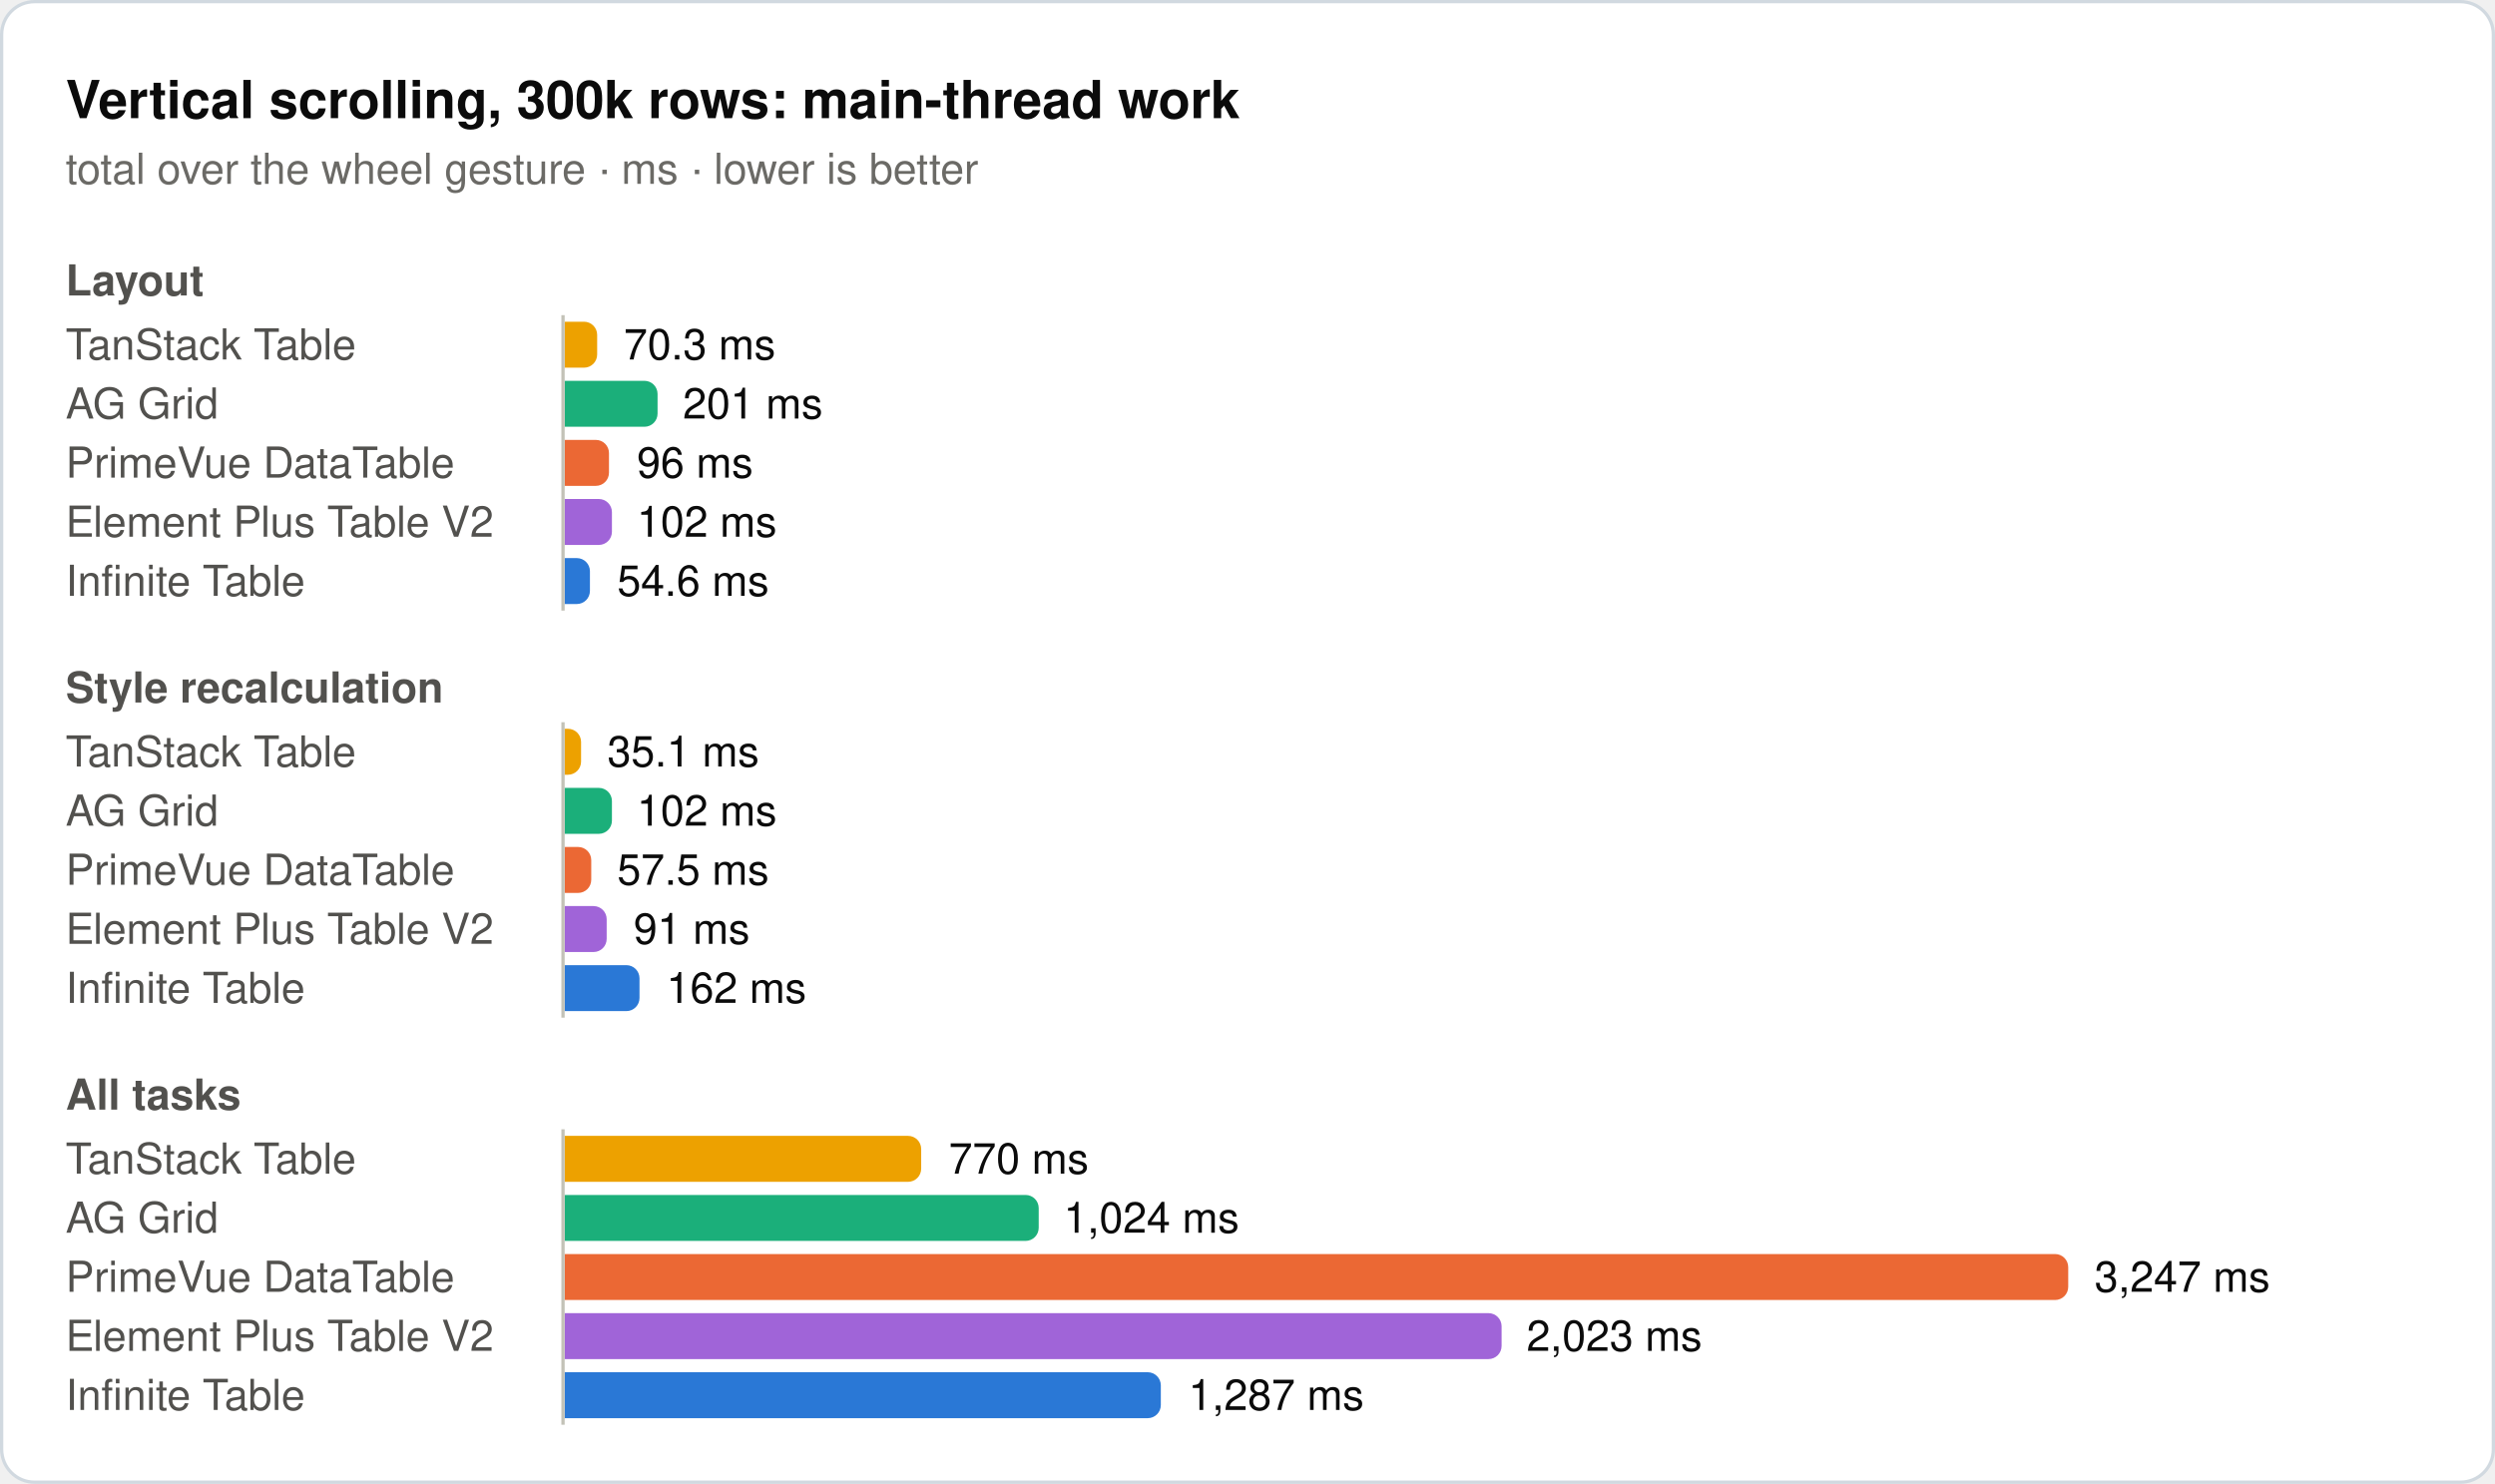
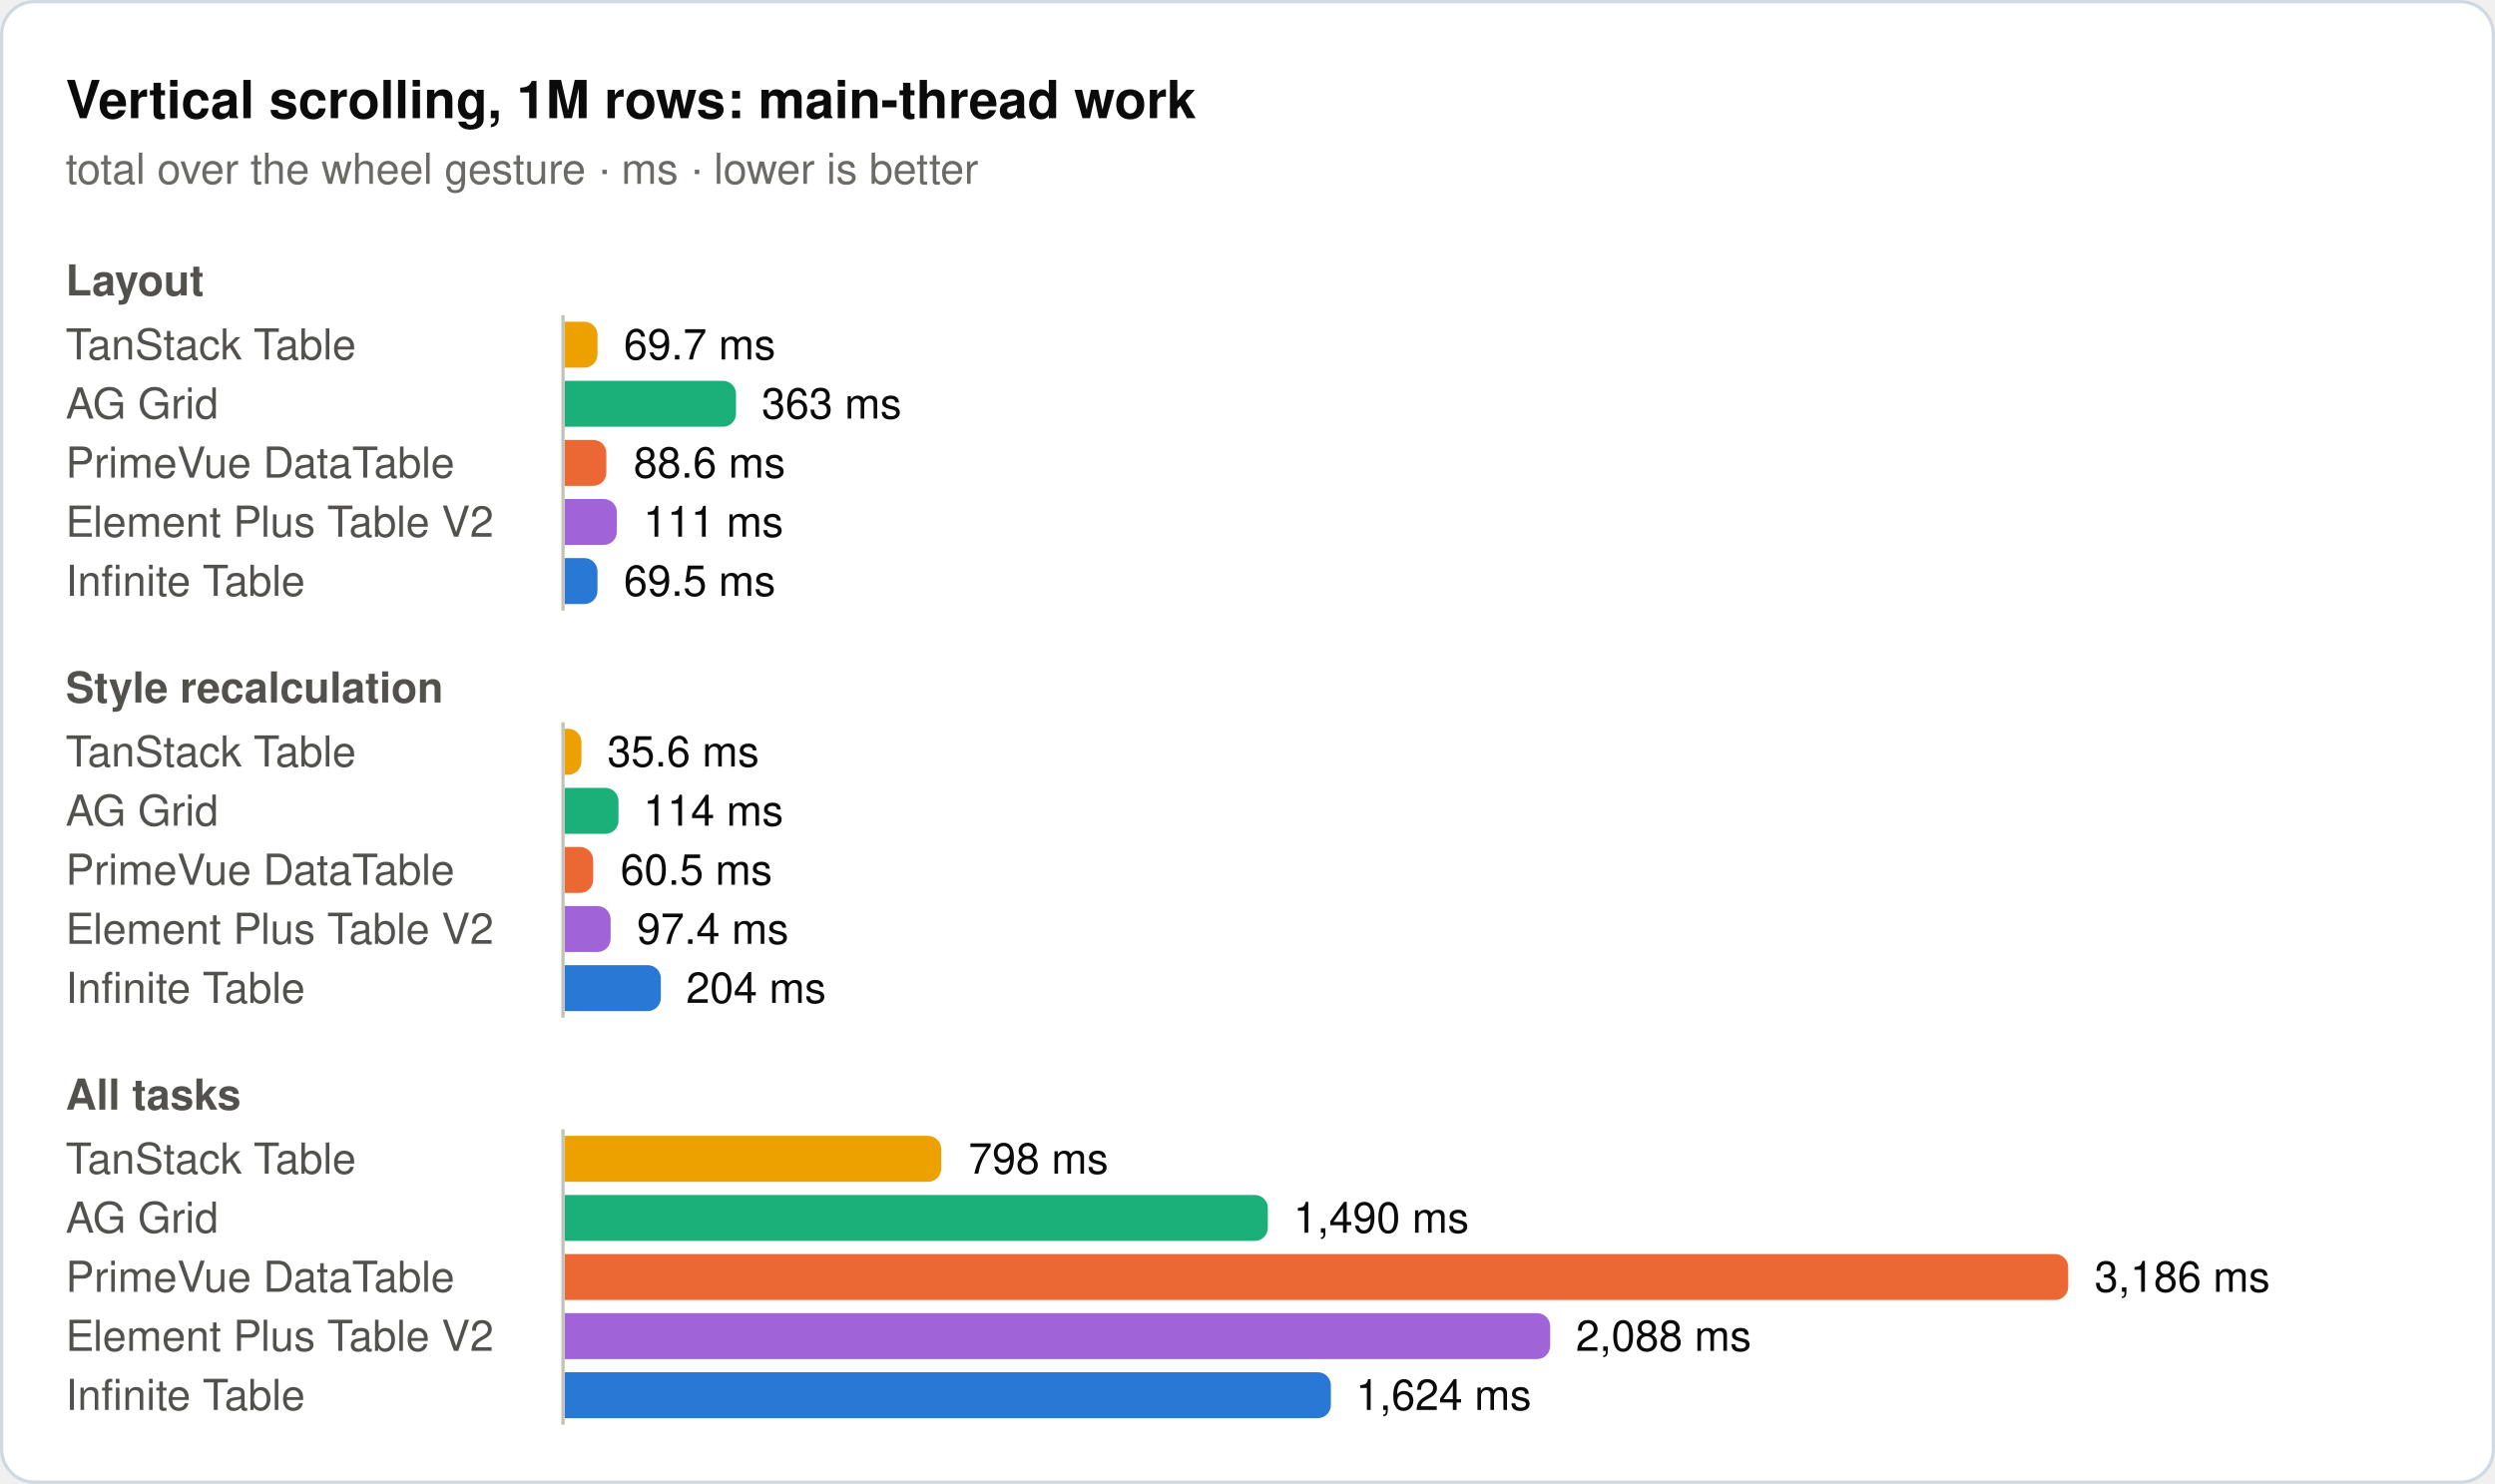
<svg xmlns="http://www.w3.org/2000/svg" width="760" height="452" viewBox="0 0 760 452" role="img">
  <rect x="0.5" y="0.5" width="759" height="451" rx="10" fill="#ffffff" stroke="#d1d9e0" />
-   <text x="20" y="36" font-family="system-ui, -apple-system, 'Segoe UI', Helvetica, Arial, sans-serif" font-size="16" font-weight="600" fill="#0b0b0b">Vertical scrolling, 300k rows: main-thread work</text>
+   <text x="20" y="36" font-family="system-ui, -apple-system, 'Segoe UI', Helvetica, Arial, sans-serif" font-size="16" font-weight="600" fill="#0b0b0b">Vertical scrolling, 1M rows: main-thread work</text>
  <text x="20" y="56" font-family="system-ui, -apple-system, 'Segoe UI', Helvetica, Arial, sans-serif" font-size="13" fill="#6b6a66">total over the wheel gesture · ms · lower is better</text>
  <text x="20" y="90" font-family="system-ui, -apple-system, 'Segoe UI', Helvetica, Arial, sans-serif" font-size="13" font-weight="600" fill="#52514e">Layout</text>
  <text x="20" y="109.5" font-family="system-ui, -apple-system, 'Segoe UI', Helvetica, Arial, sans-serif" font-size="13" fill="#52514e">TanStack Table</text>
-   <path d="M172,98H177.9a4,4 0 0 1 4,4V108a4,4 0 0 1 -4,4H172Z" fill="#eda100" />
-   <text x="190" y="109.5" font-family="system-ui, -apple-system, 'Segoe UI', Helvetica, Arial, sans-serif" font-size="13" fill="#0b0b0b">70.3 ms</text>
+   <path d="M172,98H178a4,4 0 0 1 4,4V108a4,4 0 0 1 -4,4H172Z" fill="#eda100" />
+   <text x="190" y="109.5" font-family="system-ui, -apple-system, 'Segoe UI', Helvetica, Arial, sans-serif" font-size="13" fill="#0b0b0b">69.7 ms</text>
  <text x="20" y="127.5" font-family="system-ui, -apple-system, 'Segoe UI', Helvetica, Arial, sans-serif" font-size="13" fill="#52514e">AG Grid</text>
-   <path d="M172,116H196.3a4,4 0 0 1 4,4V126a4,4 0 0 1 -4,4H172Z" fill="#1baf7a" />
-   <text x="208" y="127.5" font-family="system-ui, -apple-system, 'Segoe UI', Helvetica, Arial, sans-serif" font-size="13" fill="#0b0b0b">201 ms</text>
+   <path d="M172,116H220.2a4,4 0 0 1 4,4V126a4,4 0 0 1 -4,4H172Z" fill="#1baf7a" />
+   <text x="232" y="127.5" font-family="system-ui, -apple-system, 'Segoe UI', Helvetica, Arial, sans-serif" font-size="13" fill="#0b0b0b">363 ms</text>
  <text x="20" y="145.5" font-family="system-ui, -apple-system, 'Segoe UI', Helvetica, Arial, sans-serif" font-size="13" fill="#52514e">PrimeVue DataTable</text>
-   <path d="M172,134H181.5a4,4 0 0 1 4,4V144a4,4 0 0 1 -4,4H172Z" fill="#eb6834" />
-   <text x="194" y="145.5" font-family="system-ui, -apple-system, 'Segoe UI', Helvetica, Arial, sans-serif" font-size="13" fill="#0b0b0b">96 ms</text>
+   <path d="M172,134H180.7a4,4 0 0 1 4,4V144a4,4 0 0 1 -4,4H172Z" fill="#eb6834" />
+   <text x="193" y="145.5" font-family="system-ui, -apple-system, 'Segoe UI', Helvetica, Arial, sans-serif" font-size="13" fill="#0b0b0b">88.6 ms</text>
  <text x="20" y="163.5" font-family="system-ui, -apple-system, 'Segoe UI', Helvetica, Arial, sans-serif" font-size="13" fill="#52514e">Element Plus Table V2</text>
-   <path d="M172,152H182.4a4,4 0 0 1 4,4V162a4,4 0 0 1 -4,4H172Z" fill="#a064d8" />
-   <text x="194" y="163.5" font-family="system-ui, -apple-system, 'Segoe UI', Helvetica, Arial, sans-serif" font-size="13" fill="#0b0b0b">102 ms</text>
+   <path d="M172,152H183.9a4,4 0 0 1 4,4V162a4,4 0 0 1 -4,4H172Z" fill="#a064d8" />
+   <text x="196" y="163.5" font-family="system-ui, -apple-system, 'Segoe UI', Helvetica, Arial, sans-serif" font-size="13" fill="#0b0b0b">111 ms</text>
  <text x="20" y="181.5" font-family="system-ui, -apple-system, 'Segoe UI', Helvetica, Arial, sans-serif" font-size="13" fill="#52514e">Infinite Table</text>
-   <path d="M172,170H175.7a4,4 0 0 1 4,4V180a4,4 0 0 1 -4,4H172Z" fill="#2a78d6" />
-   <text x="188" y="181.5" font-family="system-ui, -apple-system, 'Segoe UI', Helvetica, Arial, sans-serif" font-size="13" fill="#0b0b0b">54.6 ms</text>
+   <path d="M172,170H178a4,4 0 0 1 4,4V180a4,4 0 0 1 -4,4H172Z" fill="#2a78d6" />
+   <text x="190" y="181.5" font-family="system-ui, -apple-system, 'Segoe UI', Helvetica, Arial, sans-serif" font-size="13" fill="#0b0b0b">69.5 ms</text>
  <line x1="171.5" y1="96" x2="171.5" y2="186" stroke="#c3c2b7" stroke-width="1" />
  <text x="20" y="214" font-family="system-ui, -apple-system, 'Segoe UI', Helvetica, Arial, sans-serif" font-size="13" font-weight="600" fill="#52514e">Style recalculation</text>
  <text x="20" y="233.5" font-family="system-ui, -apple-system, 'Segoe UI', Helvetica, Arial, sans-serif" font-size="13" fill="#52514e">TanStack Table</text>
-   <path d="M172,222H173a4,4 0 0 1 4,4V232a4,4 0 0 1 -4,4H172Z" fill="#eda100" />
-   <text x="185" y="233.5" font-family="system-ui, -apple-system, 'Segoe UI', Helvetica, Arial, sans-serif" font-size="13" fill="#0b0b0b">35.1 ms</text>
+   <path d="M172,222H173.1a4,4 0 0 1 4,4V232a4,4 0 0 1 -4,4H172Z" fill="#eda100" />
+   <text x="185" y="233.5" font-family="system-ui, -apple-system, 'Segoe UI', Helvetica, Arial, sans-serif" font-size="13" fill="#0b0b0b">35.6 ms</text>
  <text x="20" y="251.5" font-family="system-ui, -apple-system, 'Segoe UI', Helvetica, Arial, sans-serif" font-size="13" fill="#52514e">AG Grid</text>
-   <path d="M172,240H182.4a4,4 0 0 1 4,4V250a4,4 0 0 1 -4,4H172Z" fill="#1baf7a" />
-   <text x="194" y="251.5" font-family="system-ui, -apple-system, 'Segoe UI', Helvetica, Arial, sans-serif" font-size="13" fill="#0b0b0b">102 ms</text>
+   <path d="M172,240H184.4a4,4 0 0 1 4,4V250a4,4 0 0 1 -4,4H172Z" fill="#1baf7a" />
+   <text x="196" y="251.5" font-family="system-ui, -apple-system, 'Segoe UI', Helvetica, Arial, sans-serif" font-size="13" fill="#0b0b0b">114 ms</text>
  <text x="20" y="269.5" font-family="system-ui, -apple-system, 'Segoe UI', Helvetica, Arial, sans-serif" font-size="13" fill="#52514e">PrimeVue DataTable</text>
-   <path d="M172,258H176.1a4,4 0 0 1 4,4V268a4,4 0 0 1 -4,4H172Z" fill="#eb6834" />
-   <text x="188" y="269.5" font-family="system-ui, -apple-system, 'Segoe UI', Helvetica, Arial, sans-serif" font-size="13" fill="#0b0b0b">57.5 ms</text>
+   <path d="M172,258H176.7a4,4 0 0 1 4,4V268a4,4 0 0 1 -4,4H172Z" fill="#eb6834" />
+   <text x="189" y="269.5" font-family="system-ui, -apple-system, 'Segoe UI', Helvetica, Arial, sans-serif" font-size="13" fill="#0b0b0b">60.5 ms</text>
  <text x="20" y="287.5" font-family="system-ui, -apple-system, 'Segoe UI', Helvetica, Arial, sans-serif" font-size="13" fill="#52514e">Element Plus Table V2</text>
-   <path d="M172,276H180.8a4,4 0 0 1 4,4V286a4,4 0 0 1 -4,4H172Z" fill="#a064d8" />
-   <text x="193" y="287.5" font-family="system-ui, -apple-system, 'Segoe UI', Helvetica, Arial, sans-serif" font-size="13" fill="#0b0b0b">91 ms</text>
+   <path d="M172,276H182a4,4 0 0 1 4,4V286a4,4 0 0 1 -4,4H172Z" fill="#a064d8" />
+   <text x="194" y="287.5" font-family="system-ui, -apple-system, 'Segoe UI', Helvetica, Arial, sans-serif" font-size="13" fill="#0b0b0b">97.4 ms</text>
  <text x="20" y="305.5" font-family="system-ui, -apple-system, 'Segoe UI', Helvetica, Arial, sans-serif" font-size="13" fill="#52514e">Infinite Table</text>
-   <path d="M172,294H190.8a4,4 0 0 1 4,4V304a4,4 0 0 1 -4,4H172Z" fill="#2a78d6" />
-   <text x="203" y="305.5" font-family="system-ui, -apple-system, 'Segoe UI', Helvetica, Arial, sans-serif" font-size="13" fill="#0b0b0b">162 ms</text>
+   <path d="M172,294H197.3a4,4 0 0 1 4,4V304a4,4 0 0 1 -4,4H172Z" fill="#2a78d6" />
+   <text x="209" y="305.5" font-family="system-ui, -apple-system, 'Segoe UI', Helvetica, Arial, sans-serif" font-size="13" fill="#0b0b0b">204 ms</text>
  <line x1="171.5" y1="220" x2="171.5" y2="310" stroke="#c3c2b7" stroke-width="1" />
  <text x="20" y="338" font-family="system-ui, -apple-system, 'Segoe UI', Helvetica, Arial, sans-serif" font-size="13" font-weight="600" fill="#52514e">All tasks</text>
  <text x="20" y="357.5" font-family="system-ui, -apple-system, 'Segoe UI', Helvetica, Arial, sans-serif" font-size="13" fill="#52514e">TanStack Table</text>
-   <path d="M172,346H276.6a4,4 0 0 1 4,4V356a4,4 0 0 1 -4,4H172Z" fill="#eda100" />
-   <text x="289" y="357.5" font-family="system-ui, -apple-system, 'Segoe UI', Helvetica, Arial, sans-serif" font-size="13" fill="#0b0b0b">770 ms</text>
+   <path d="M172,346H282.7a4,4 0 0 1 4,4V356a4,4 0 0 1 -4,4H172Z" fill="#eda100" />
+   <text x="295" y="357.5" font-family="system-ui, -apple-system, 'Segoe UI', Helvetica, Arial, sans-serif" font-size="13" fill="#0b0b0b">798 ms</text>
  <text x="20" y="375.5" font-family="system-ui, -apple-system, 'Segoe UI', Helvetica, Arial, sans-serif" font-size="13" fill="#52514e">AG Grid</text>
-   <path d="M172,364H312.4a4,4 0 0 1 4,4V374a4,4 0 0 1 -4,4H172Z" fill="#1baf7a" />
-   <text x="324" y="375.5" font-family="system-ui, -apple-system, 'Segoe UI', Helvetica, Arial, sans-serif" font-size="13" fill="#0b0b0b">1,024 ms</text>
+   <path d="M172,364H382.2a4,4 0 0 1 4,4V374a4,4 0 0 1 -4,4H172Z" fill="#1baf7a" />
+   <text x="394" y="375.5" font-family="system-ui, -apple-system, 'Segoe UI', Helvetica, Arial, sans-serif" font-size="13" fill="#0b0b0b">1,490 ms</text>
  <text x="20" y="393.5" font-family="system-ui, -apple-system, 'Segoe UI', Helvetica, Arial, sans-serif" font-size="13" fill="#52514e">PrimeVue DataTable</text>
  <path d="M172,382H626a4,4 0 0 1 4,4V392a4,4 0 0 1 -4,4H172Z" fill="#eb6834" />
-   <text x="638" y="393.5" font-family="system-ui, -apple-system, 'Segoe UI', Helvetica, Arial, sans-serif" font-size="13" fill="#0b0b0b">3,247 ms</text>
+   <text x="638" y="393.5" font-family="system-ui, -apple-system, 'Segoe UI', Helvetica, Arial, sans-serif" font-size="13" fill="#0b0b0b">3,186 ms</text>
  <text x="20" y="411.5" font-family="system-ui, -apple-system, 'Segoe UI', Helvetica, Arial, sans-serif" font-size="13" fill="#52514e">Element Plus Table V2</text>
-   <path d="M172,400H453.4a4,4 0 0 1 4,4V410a4,4 0 0 1 -4,4H172Z" fill="#a064d8" />
-   <text x="465" y="411.5" font-family="system-ui, -apple-system, 'Segoe UI', Helvetica, Arial, sans-serif" font-size="13" fill="#0b0b0b">2,023 ms</text>
+   <path d="M172,400H468.2a4,4 0 0 1 4,4V410a4,4 0 0 1 -4,4H172Z" fill="#a064d8" />
+   <text x="480" y="411.5" font-family="system-ui, -apple-system, 'Segoe UI', Helvetica, Arial, sans-serif" font-size="13" fill="#0b0b0b">2,088 ms</text>
  <text x="20" y="429.5" font-family="system-ui, -apple-system, 'Segoe UI', Helvetica, Arial, sans-serif" font-size="13" fill="#52514e">Infinite Table</text>
-   <path d="M172,418H349.6a4,4 0 0 1 4,4V428a4,4 0 0 1 -4,4H172Z" fill="#2a78d6" />
-   <text x="362" y="429.5" font-family="system-ui, -apple-system, 'Segoe UI', Helvetica, Arial, sans-serif" font-size="13" fill="#0b0b0b">1,287 ms</text>
+   <path d="M172,418H401.4a4,4 0 0 1 4,4V428a4,4 0 0 1 -4,4H172Z" fill="#2a78d6" />
+   <text x="413" y="429.5" font-family="system-ui, -apple-system, 'Segoe UI', Helvetica, Arial, sans-serif" font-size="13" fill="#0b0b0b">1,624 ms</text>
  <line x1="171.5" y1="344" x2="171.5" y2="434" stroke="#c3c2b7" stroke-width="1" />
</svg>
